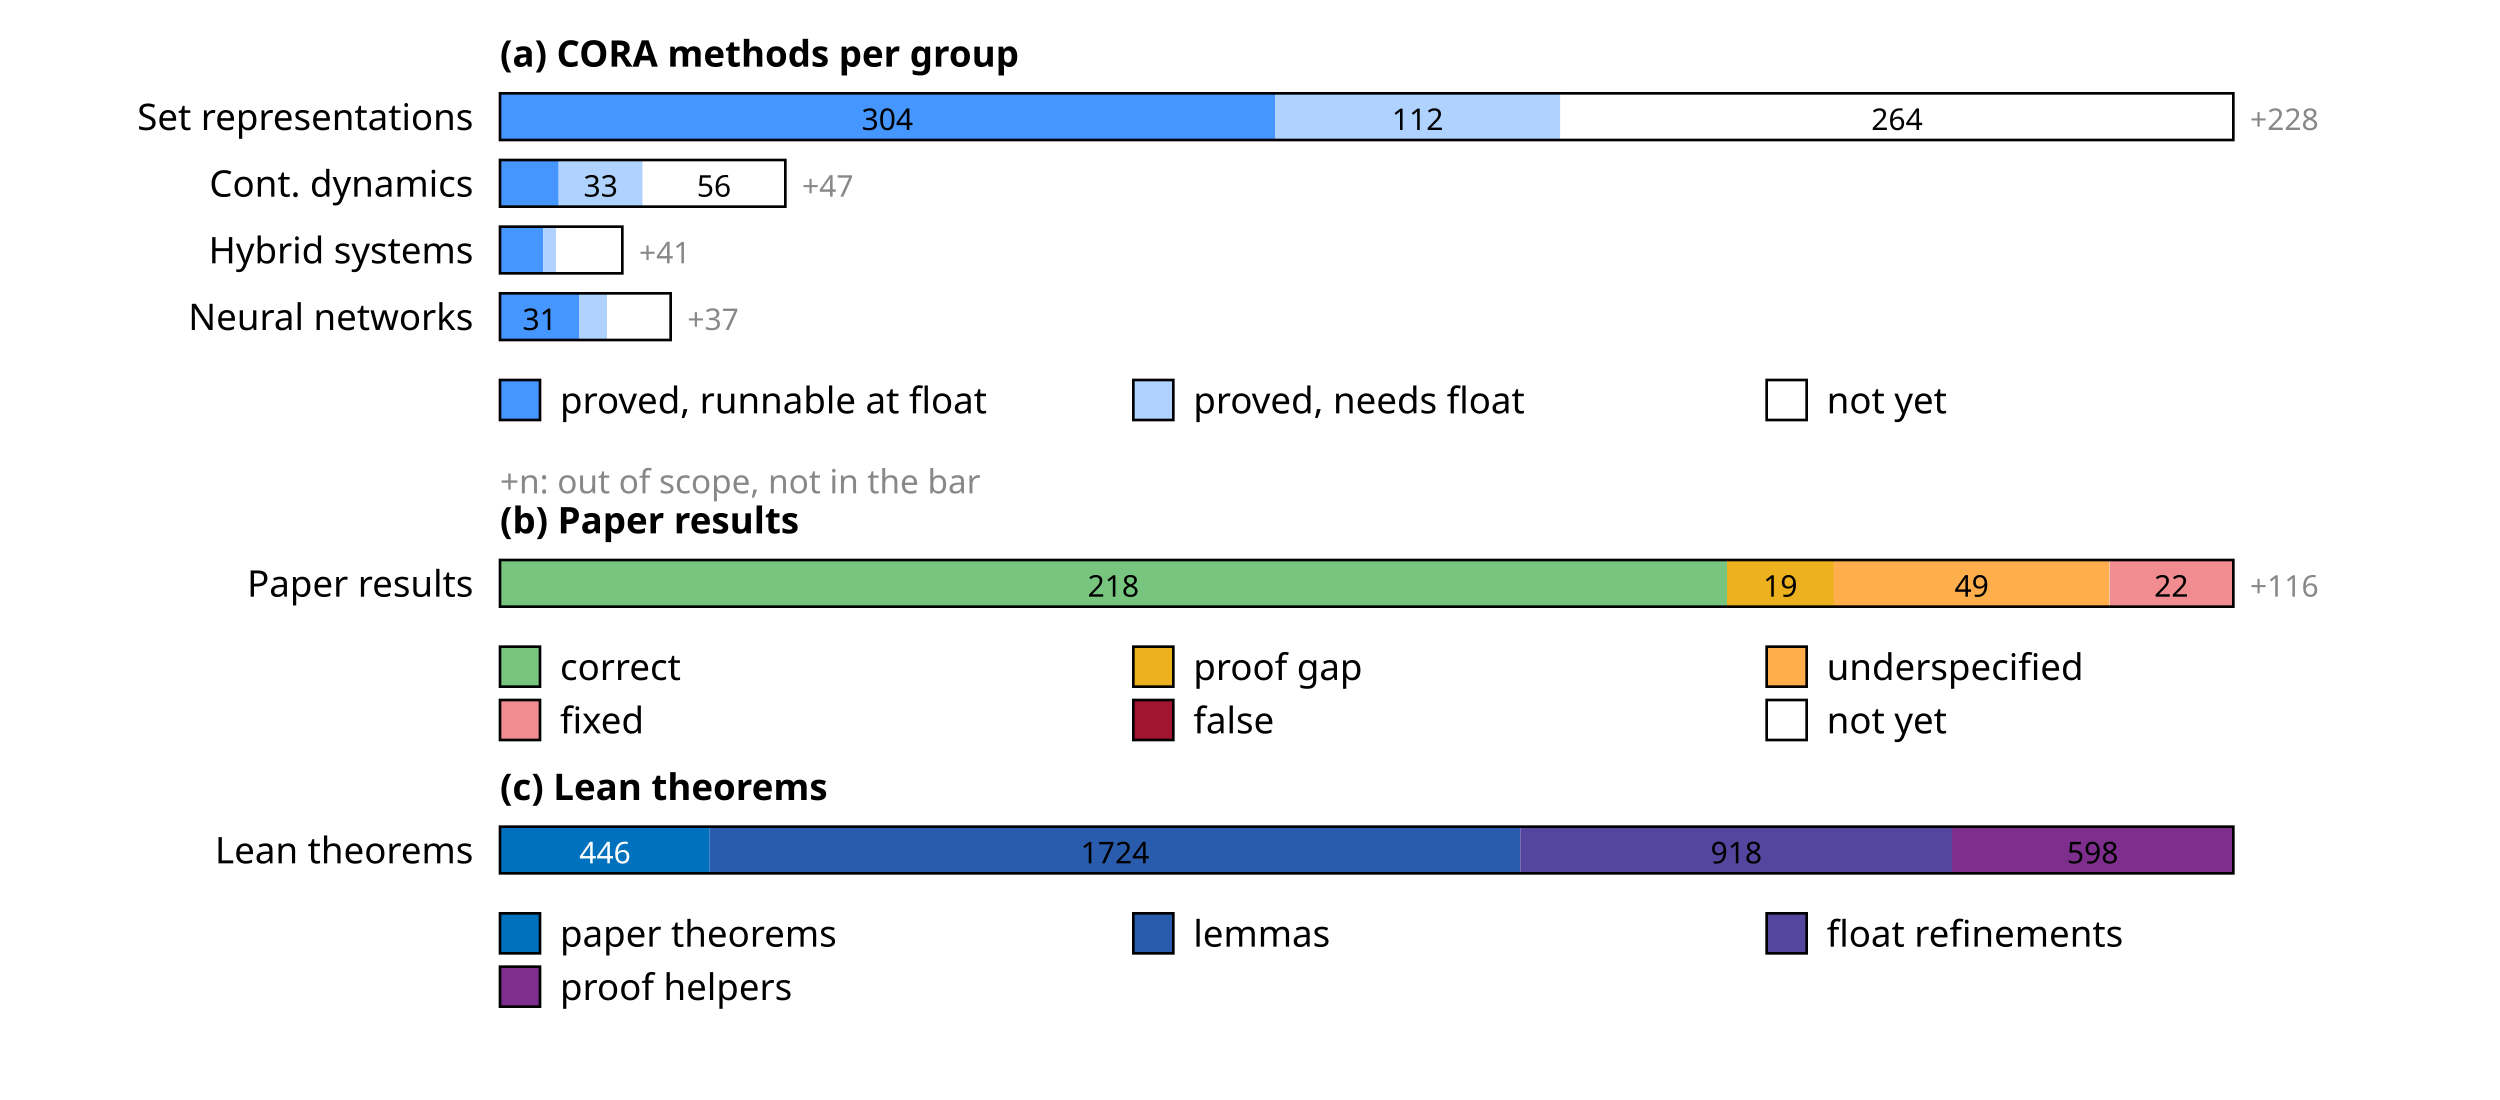
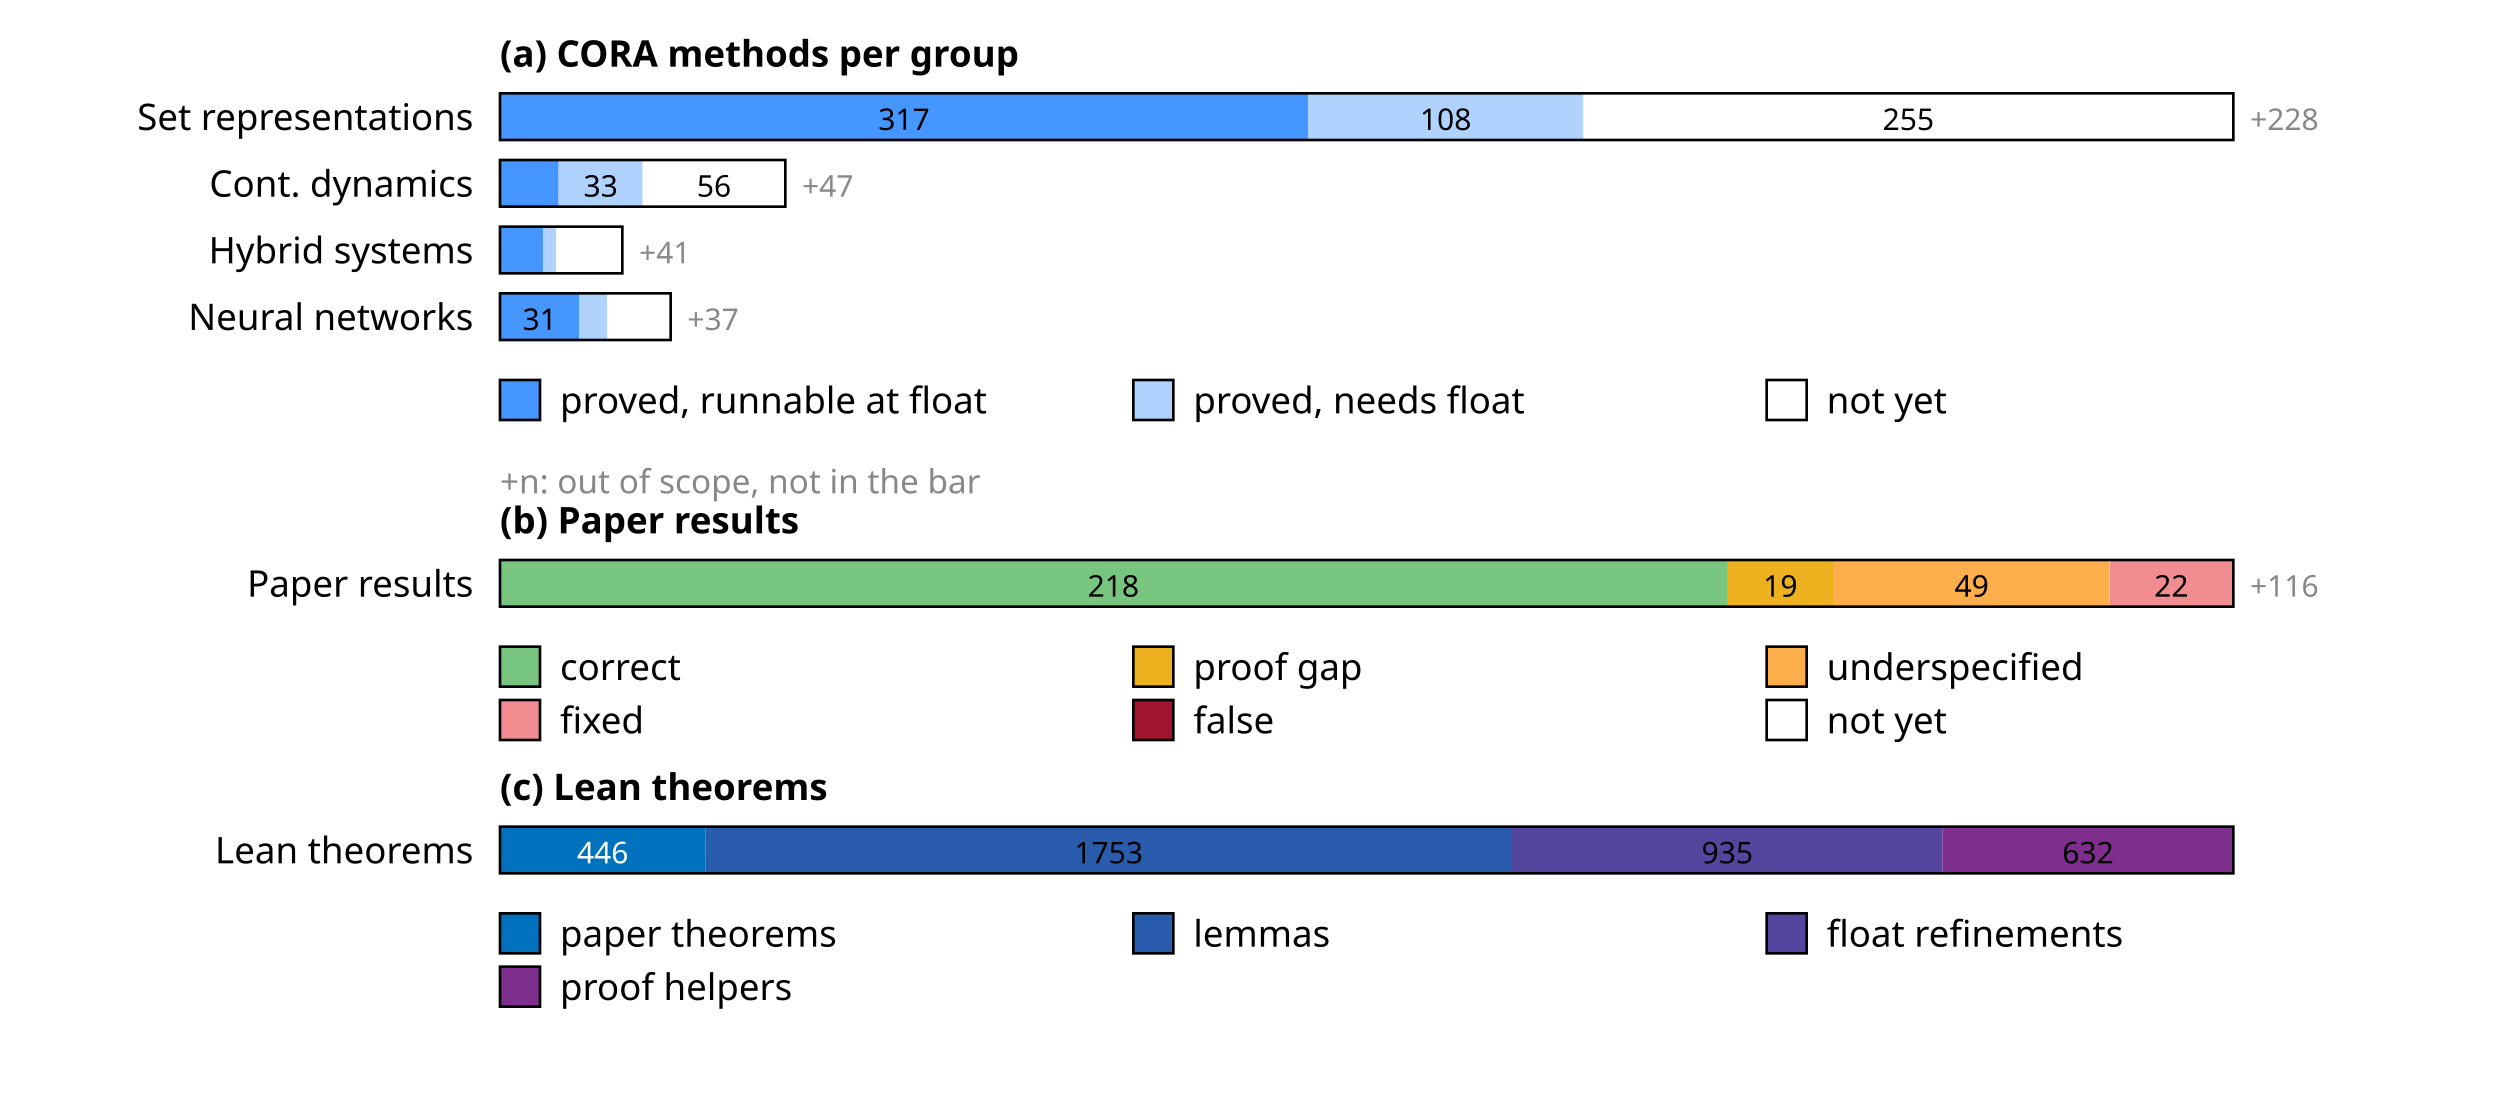
<svg xmlns="http://www.w3.org/2000/svg" width="750" height="330" font-family="sans-serif" font-size="11">
  <rect width="100%" height="100%" fill="white" />
  <text x="150" y="20" font-weight="bold">(a) CORA methods per group</text>
  <text x="142" y="39" text-anchor="end">Set representations</text>
-   <rect x="150.0" y="28" width="232.5" height="14" fill="rgb(69,150,255)" />
-   <text x="266.2" y="39" text-anchor="middle" font-size="9" fill="#000">304</text>
-   <rect x="382.5" y="28" width="85.6" height="14" fill="rgb(176,210,255)" />
-   <text x="425.3" y="39" text-anchor="middle" font-size="9" fill="#000">112</text>
-   <rect x="468.1" y="28" width="201.9" height="14" fill="rgb(255,255,255)" />
-   <text x="569.1" y="39" text-anchor="middle" font-size="9" fill="#000">264</text>
+   <rect x="150.0" y="28" width="242.4" height="14" fill="rgb(69,150,255)" />
+   <text x="271.2" y="39" text-anchor="middle" font-size="9" fill="#000">317</text>
+   <rect x="392.4" y="28" width="82.6" height="14" fill="rgb(176,210,255)" />
+   <text x="433.7" y="39" text-anchor="middle" font-size="9" fill="#000">108</text>
+   <rect x="475.0" y="28" width="195.0" height="14" fill="rgb(255,255,255)" />
+   <text x="572.5" y="39" text-anchor="middle" font-size="9" fill="#000">255</text>
  <rect x="150" y="28" width="520.0" height="14" fill="none" stroke="#000" stroke-width="0.8" />
  <text x="675.0" y="39" font-size="9" fill="#888">+228</text>
  <text x="142" y="59" text-anchor="end">Cont. dynamics</text>
  <rect x="150.0" y="48" width="17.6" height="14" fill="rgb(69,150,255)" />
  <rect x="167.6" y="48" width="25.2" height="14" fill="rgb(176,210,255)" />
  <text x="180.2" y="59" text-anchor="middle" font-size="9" fill="#000">33</text>
  <rect x="192.8" y="48" width="42.8" height="14" fill="rgb(255,255,255)" />
  <text x="214.2" y="59" text-anchor="middle" font-size="9" fill="#000">56</text>
  <rect x="150" y="48" width="85.6" height="14" fill="none" stroke="#000" stroke-width="0.8" />
  <text x="240.6" y="59" font-size="9" fill="#888">+47</text>
  <text x="142" y="79" text-anchor="end">Hybrid systems</text>
  <rect x="150.0" y="68" width="13.0" height="14" fill="rgb(69,150,255)" />
  <rect x="163.0" y="68" width="3.8" height="14" fill="rgb(176,210,255)" />
  <rect x="166.8" y="68" width="19.9" height="14" fill="rgb(255,255,255)" />
  <rect x="150" y="68" width="36.7" height="14" fill="none" stroke="#000" stroke-width="0.8" />
  <text x="191.7" y="79" font-size="9" fill="#888">+41</text>
  <text x="142" y="99" text-anchor="end">Neural networks</text>
  <rect x="150.0" y="88" width="23.7" height="14" fill="rgb(69,150,255)" />
  <text x="161.9" y="99" text-anchor="middle" font-size="9" fill="#000">31</text>
  <rect x="173.7" y="88" width="8.4" height="14" fill="rgb(176,210,255)" />
  <rect x="182.1" y="88" width="19.1" height="14" fill="rgb(255,255,255)" />
  <rect x="150" y="88" width="51.2" height="14" fill="none" stroke="#000" stroke-width="0.8" />
  <text x="206.2" y="99" font-size="9" fill="#888">+37</text>
  <rect x="150" y="114" width="12" height="12" fill="rgb(69,150,255)" stroke="#000" stroke-width="0.8" />
  <text x="168" y="124">proved, runnable at float</text>
  <rect x="340" y="114" width="12" height="12" fill="rgb(176,210,255)" stroke="#000" stroke-width="0.8" />
  <text x="358" y="124">proved, needs float</text>
  <rect x="530" y="114" width="12" height="12" fill="rgb(255,255,255)" stroke="#000" stroke-width="0.8" />
  <text x="548" y="124">not yet</text>
  <text x="150" y="148" font-size="10" fill="#888">+n: out of scope, not in the bar</text>
  <text x="150" y="160" font-weight="bold">(b) Paper results</text>
  <text x="142" y="179" text-anchor="end">Paper results</text>
  <rect x="150.0" y="168" width="368.1" height="14" fill="rgb(120,197,127)" />
  <text x="334.0" y="179" text-anchor="middle" font-size="9" fill="#000">218</text>
  <rect x="518.1" y="168" width="32.1" height="14" fill="rgb(237,177,32)" />
  <text x="534.1" y="179" text-anchor="middle" font-size="9" fill="#000">19</text>
  <rect x="550.1" y="168" width="82.7" height="14" fill="rgb(255,174,76)" />
  <text x="591.5" y="179" text-anchor="middle" font-size="9" fill="#000">49</text>
  <rect x="632.9" y="168" width="37.1" height="14" fill="rgb(241,141,145)" />
  <text x="651.4" y="179" text-anchor="middle" font-size="9" fill="#000">22</text>
  <rect x="150" y="168" width="520.0" height="14" fill="none" stroke="#000" stroke-width="0.8" />
  <text x="675.0" y="179" font-size="9" fill="#888">+116</text>
  <rect x="150" y="194" width="12" height="12" fill="rgb(120,197,127)" stroke="#000" stroke-width="0.8" />
  <text x="168" y="204">correct</text>
  <rect x="340" y="194" width="12" height="12" fill="rgb(237,177,32)" stroke="#000" stroke-width="0.8" />
  <text x="358" y="204">proof gap</text>
  <rect x="530" y="194" width="12" height="12" fill="rgb(255,174,76)" stroke="#000" stroke-width="0.8" />
  <text x="548" y="204">underspecified</text>
  <rect x="150" y="210" width="12" height="12" fill="rgb(241,141,145)" stroke="#000" stroke-width="0.8" />
  <text x="168" y="220">fixed</text>
  <rect x="340" y="210" width="12" height="12" fill="rgb(162,20,47)" stroke="#000" stroke-width="0.8" />
  <text x="358" y="220">false</text>
  <rect x="530" y="210" width="12" height="12" fill="rgb(255,255,255)" stroke="#000" stroke-width="0.8" />
  <text x="548" y="220">not yet</text>
  <text x="150" y="240" font-weight="bold">(c) Lean theorems</text>
  <text x="142" y="259" text-anchor="end">Lean theorems</text>
-   <rect x="150.0" y="248" width="62.9" height="14" fill="rgb(0,114,189)" />
-   <text x="181.5" y="259" text-anchor="middle" font-size="9" fill="#fff">446</text>
-   <rect x="212.9" y="248" width="243.2" height="14" fill="rgb(42,92,173)" />
-   <text x="334.5" y="259" text-anchor="middle" font-size="9" fill="#000">1724</text>
-   <rect x="456.1" y="248" width="129.5" height="14" fill="rgb(84,69,158)" />
-   <text x="520.9" y="259" text-anchor="middle" font-size="9" fill="#000">918</text>
-   <rect x="585.6" y="248" width="84.4" height="14" fill="rgb(126,47,142)" />
-   <text x="627.8" y="259" text-anchor="middle" font-size="9" fill="#000">598</text>
+   <rect x="150.0" y="248" width="61.6" height="14" fill="rgb(0,114,189)" />
+   <text x="180.8" y="259" text-anchor="middle" font-size="9" fill="#fff">446</text>
+   <rect x="211.6" y="248" width="242.0" height="14" fill="rgb(42,92,173)" />
+   <text x="332.6" y="259" text-anchor="middle" font-size="9" fill="#000">1753</text>
+   <rect x="453.6" y="248" width="129.1" height="14" fill="rgb(84,69,158)" />
+   <text x="518.2" y="259" text-anchor="middle" font-size="9" fill="#000">935</text>
+   <rect x="582.7" y="248" width="87.3" height="14" fill="rgb(126,47,142)" />
+   <text x="626.4" y="259" text-anchor="middle" font-size="9" fill="#000">632</text>
  <rect x="150" y="248" width="520.0" height="14" fill="none" stroke="#000" stroke-width="0.8" />
  <rect x="150" y="274" width="12" height="12" fill="rgb(0,114,189)" stroke="#000" stroke-width="0.8" />
  <text x="168" y="284">paper theorems</text>
  <rect x="340" y="274" width="12" height="12" fill="rgb(42,92,173)" stroke="#000" stroke-width="0.8" />
  <text x="358" y="284">lemmas</text>
  <rect x="530" y="274" width="12" height="12" fill="rgb(84,69,158)" stroke="#000" stroke-width="0.8" />
  <text x="548" y="284">float refinements</text>
  <rect x="150" y="290" width="12" height="12" fill="rgb(126,47,142)" stroke="#000" stroke-width="0.8" />
  <text x="168" y="300">proof helpers</text>
</svg>
